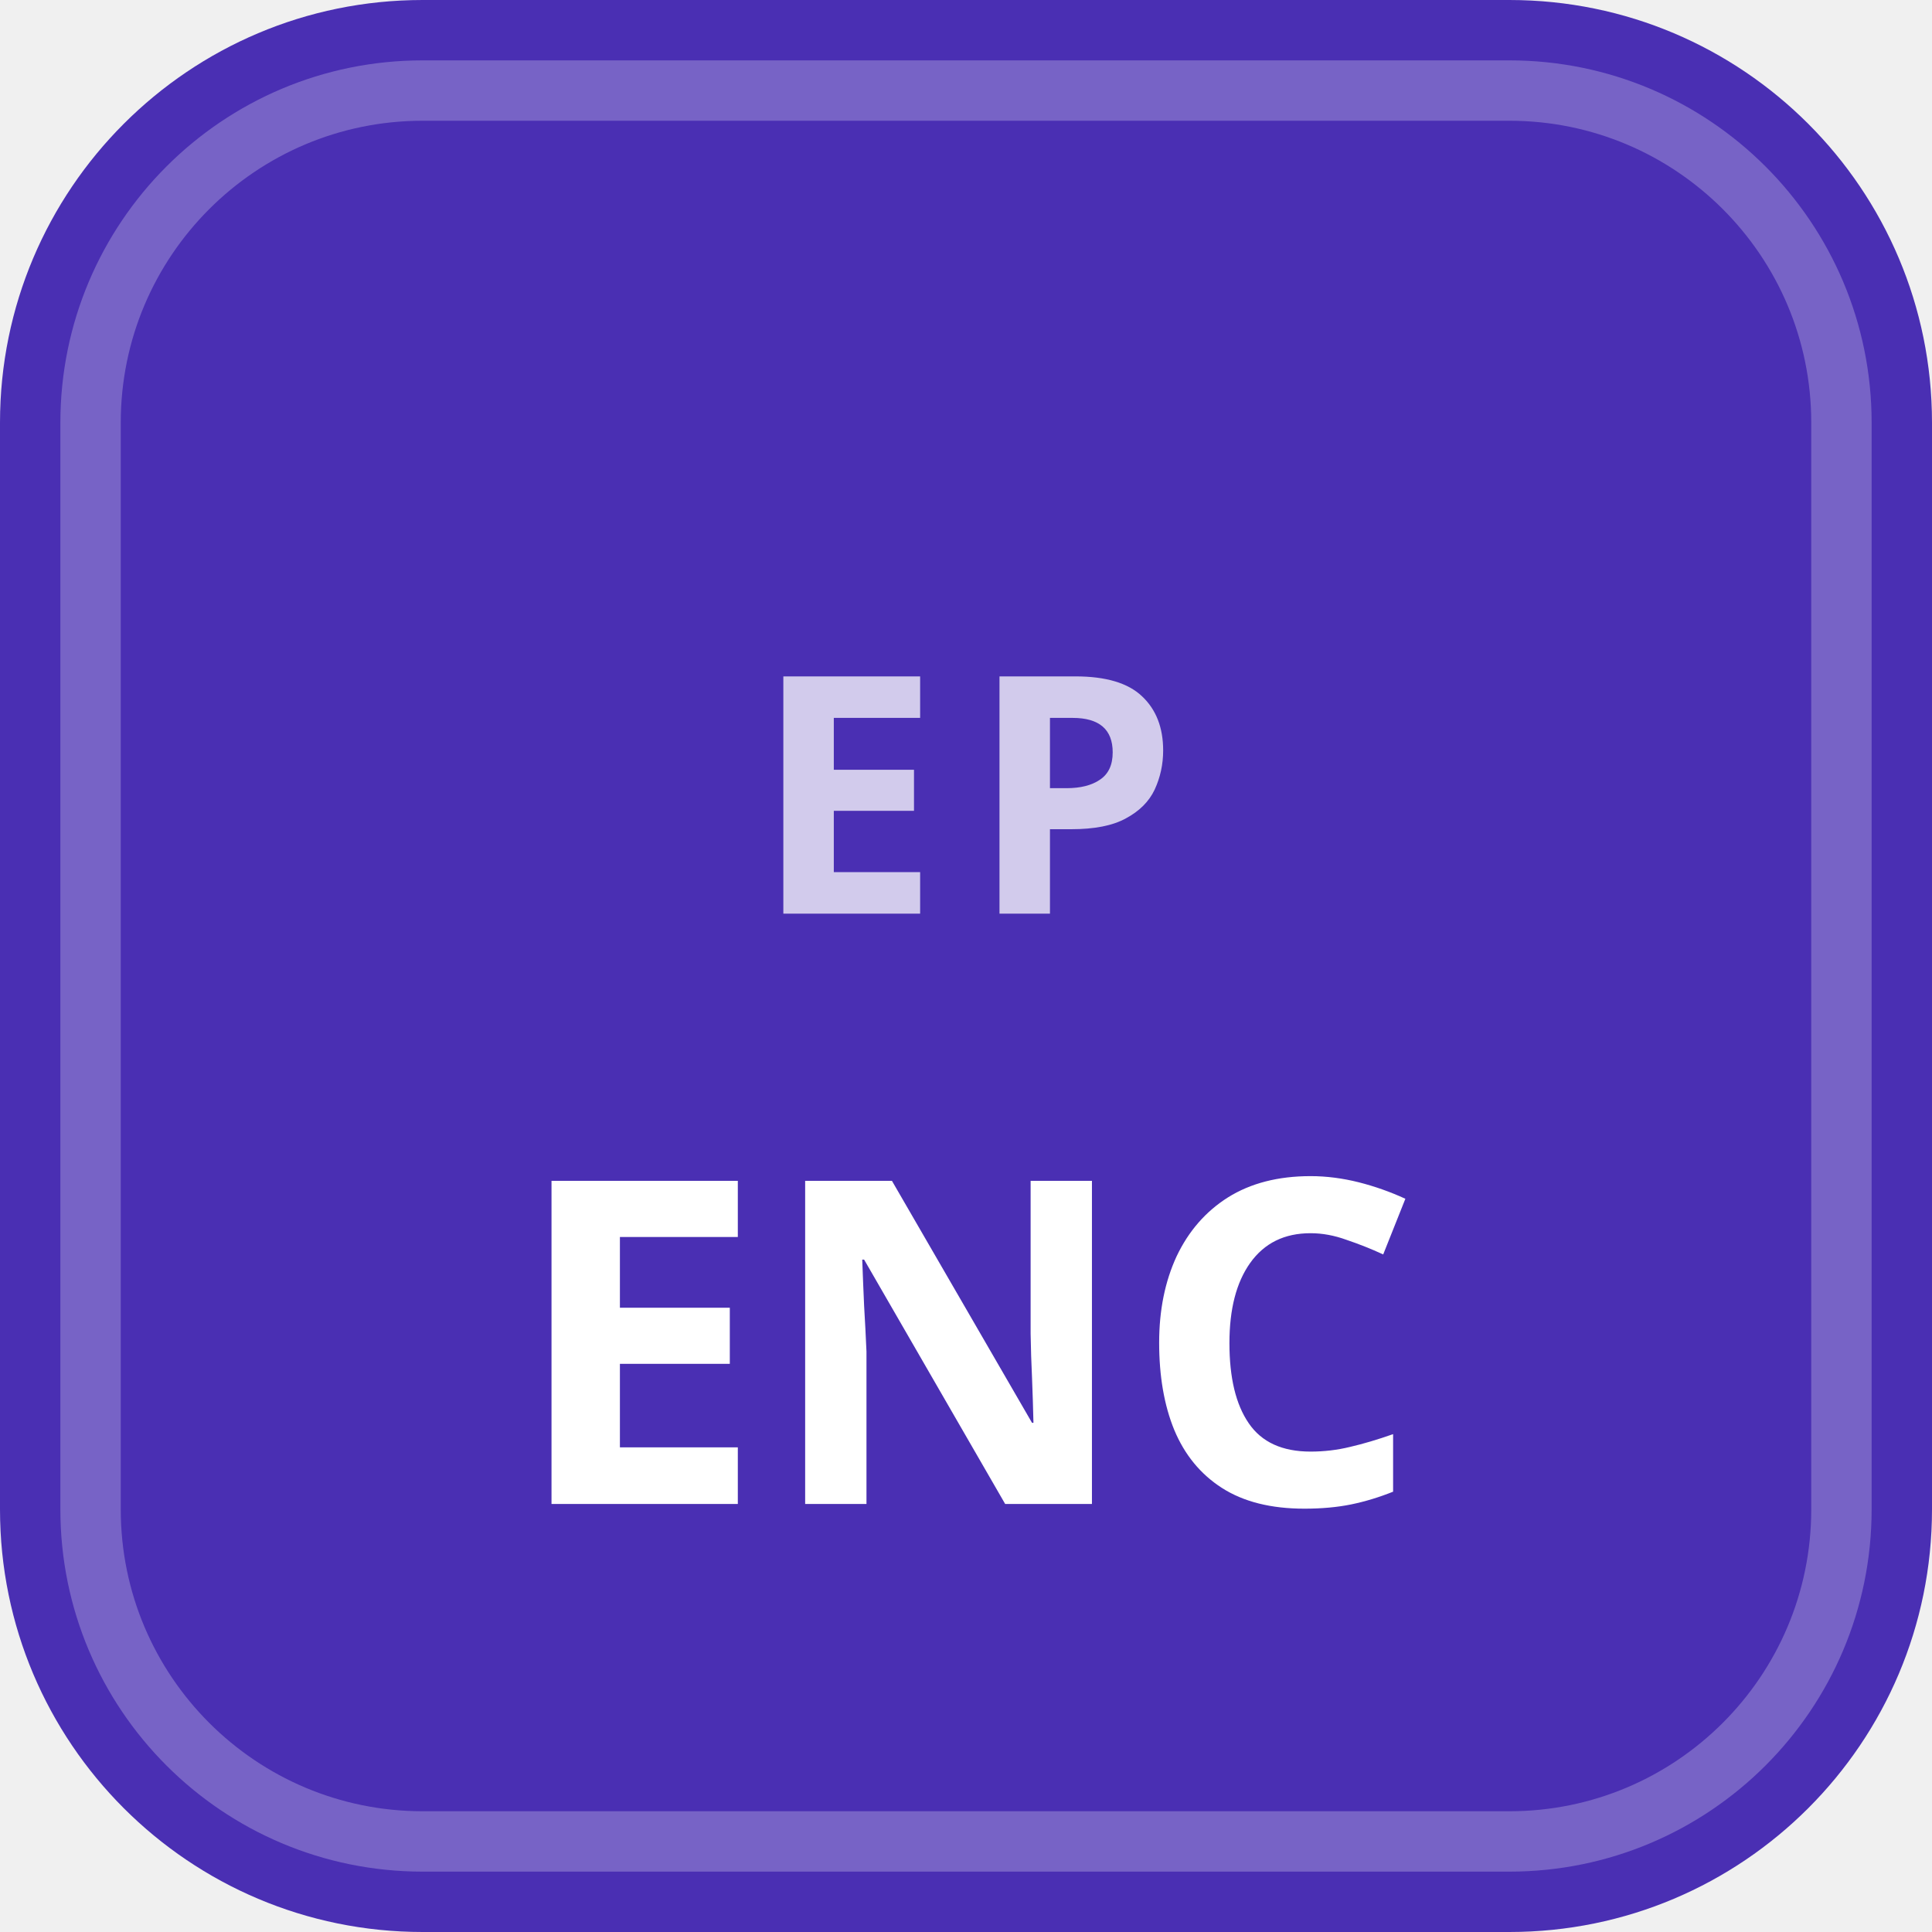
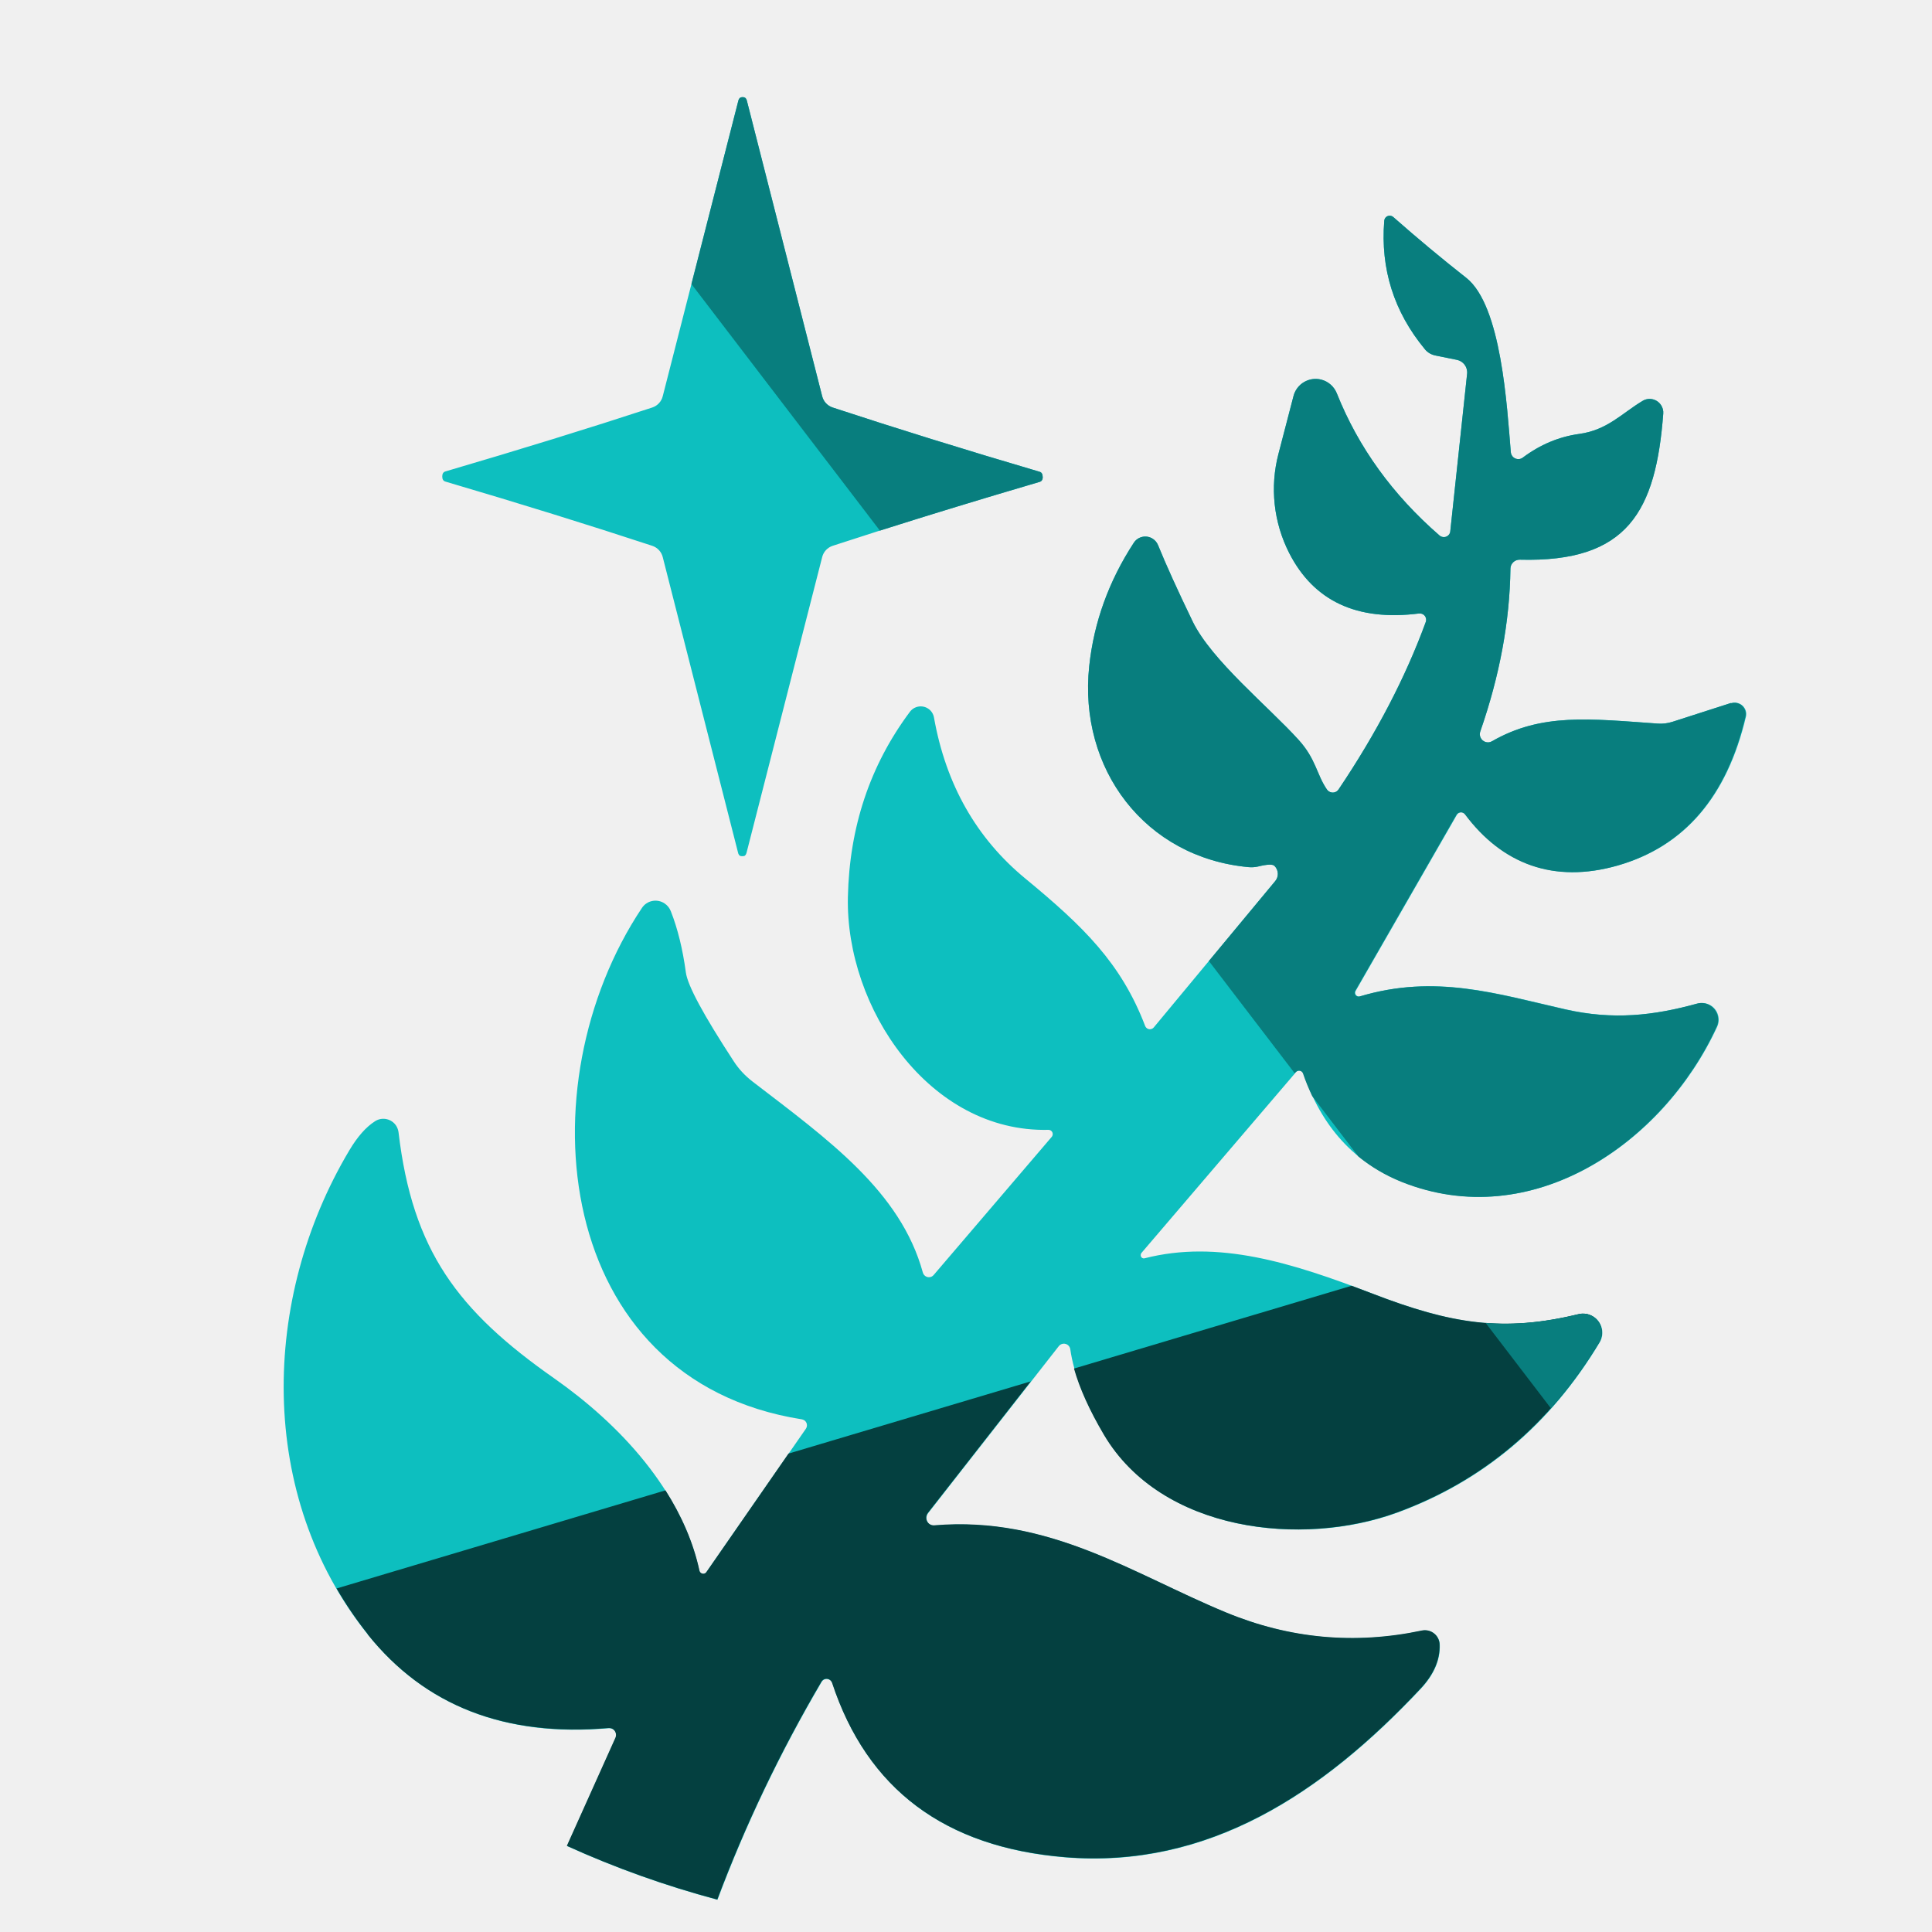
- <svg xmlns="http://www.w3.org/2000/svg" viewBox="0 0 64 64" width="64" height="64">
-   <rect width="64" height="64" rx="14" fill="#4a2fb3" />
-   <rect x="3" y="3" width="58" height="58" rx="11" fill="none" stroke="rgba(255,255,255,0.25)" stroke-width="2" />
-   <text x="32" y="26" text-anchor="middle" dominant-baseline="central" fill="rgba(255,255,255,0.75)" font-family="system-ui, sans-serif" font-size="11" font-weight="800" letter-spacing="1">EP</text>
-   <text x="32" y="44" text-anchor="middle" dominant-baseline="central" fill="#ffffff" font-family="system-ui, sans-serif" font-size="15" font-weight="900">ENC</text>
+ <svg xmlns="http://www.w3.org/2000/svg" viewBox="0 0 256 256" width="256" height="256">
+   <path d="M59.01,63.81c-.27-.08-.41-.31-.41-.67s.14-.59.41-.67c9.88-2.9,19.02-5.72,27.41-8.47.7-.23,1.23-.8,1.4-1.51l10.01-39.13c.05-.21.16-.37.28-.43.09-.04.2-.06.3-.06.09,0,.19.02.28.06.13.06.23.22.28.43l9.97,39.13c.17.71.7,1.28,1.4,1.51,8.39,2.76,17.53,5.6,27.41,8.51.27.08.41.31.41.67s-.14.59-.41.67c-9.88,2.9-19.02,5.72-27.41,8.47-.7.23-1.23.8-1.4,1.51l-10.01,39.13c-.05.21-.15.38-.28.45-.09.03-.19.04-.28.04-.11,0-.21-.01-.3-.04-.13-.07-.24-.23-.28-.45l-9.97-39.13c-.17-.71-.7-1.28-1.4-1.51-8.39-2.76-17.53-5.6-27.41-8.51ZM229.36,93.15l-7.74,2.49c-.63.2-1.29.29-1.95.24-9-.63-15.39-1.45-21.99,2.35-.26.15-.57.18-.86.08-.56-.19-.87-.8-.68-1.37,2.57-7.39,3.91-14.58,4-21.58,0,0,0-.01,0-.02.01-.66.57-1.19,1.24-1.18,14.32.39,18.03-6.43,19.01-19.36.03-.37-.06-.73-.25-1.05-.51-.86-1.62-1.15-2.47-.64-2.74,1.63-4.67,3.88-8.43,4.39-2.67.37-5.16,1.41-7.47,3.14-.15.11-.32.18-.5.19-.55.05-1.03-.36-1.08-.91-.51-6.1-1.24-19.44-5.91-23.11-3.32-2.61-6.53-5.29-9.65-8.04-.12-.11-.27-.17-.43-.19-.4-.03-.75.27-.78.68-.51,6.38,1.28,12.05,5.38,17.01.35.44.86.73,1.42.84l2.82.57c.86.17,1.45.97,1.36,1.84l-2.23,20.87c-.01.18-.08.34-.2.48-.31.36-.85.4-1.22.09-6.23-5.41-10.76-11.69-13.61-18.83-.36-.91-1.13-1.59-2.07-1.83-1.62-.41-3.27.57-3.68,2.2l-1.99,7.65c-1.15,4.4-.64,9.07,1.42,13.12,3.26,6.39,9,9.06,17.2,8.02.14-.02.28,0,.41.05.43.16.65.64.49,1.08-2.68,7.33-6.53,14.72-11.55,22.18-.06.1-.15.18-.24.25-.42.3-1,.19-1.3-.23-1.38-2-1.44-4.04-3.78-6.61-3.96-4.37-11.51-10.51-14.01-15.65-1.99-4.12-3.52-7.49-4.59-10.12-.14-.35-.39-.65-.7-.85-.85-.55-1.98-.31-2.53.55-3.3,5.07-5.27,10.51-5.89,16.3-1.46,13.65,7.39,25.4,21.12,26.66.42.04.84.01,1.24-.08,1.22-.3,1.95-.33,2.19-.08.54.54.59,1.41.1,2l-16.1,19.4c-.07.09-.16.15-.27.19-.34.14-.73-.03-.87-.38-3.19-8.36-8.22-13.22-15.88-19.54-6.48-5.34-10.52-12.45-12.1-21.32-.08-.46-.33-.88-.71-1.15-.8-.58-1.92-.4-2.5.4-5.27,7.07-8,15.25-8.2,24.52-.32,14.69,10.8,31.23,26.58,30.85.13,0,.26.05.36.13.24.2.27.56.07.8l-15.64,18.3c-.11.13-.26.23-.42.27-.44.12-.9-.15-1.02-.6-2.96-10.77-12.55-17.61-22.54-25.28-.99-.76-1.85-1.67-2.52-2.71-3.99-6.11-6.11-10.03-6.34-11.77-.42-3.09-1.08-5.79-1.99-8.1-.16-.42-.45-.79-.83-1.04-1-.67-2.35-.4-3.01.61-15.68,23.5-11.74,62.55,21.2,67.75.12.02.24.07.34.14.36.25.44.75.19,1.11l-13.18,19.01c-.07.11-.18.19-.31.22-.28.06-.56-.12-.62-.4-2.31-10.65-10.62-19.46-19.19-25.48-12.83-8.98-18.82-16.95-20.67-32.62-.04-.31-.14-.6-.3-.86-.6-.95-1.86-1.23-2.8-.63-1.19.75-2.34,2.04-3.43,3.88-11.68,19.6-12.29,45.72,2.46,64.14,7.58,9.47,18.22,13.61,31.92,12.42.15-.01.31.01.45.07.46.2.67.75.47,1.21l-6.44,14.33c6.38,2.9,13.04,5.28,19.93,7.12,3.69-9.84,8.28-19.47,13.8-28.87.09-.16.25-.29.43-.35.4-.13.84.09.98.49,4.64,14.09,14.93,21.79,30.85,23.11,18.95,1.55,34.11-8.45,47.15-22.36,1.73-1.86,2.57-3.8,2.5-5.81,0-.12-.02-.23-.04-.35-.22-1.06-1.26-1.73-2.31-1.51-8.89,1.88-17.54,1.08-25.93-2.39-12.31-5.08-23.37-12.83-38.66-11.55-.25.03-.5-.05-.7-.2-.43-.34-.51-.98-.17-1.43l17.32-22.13c.14-.18.34-.3.57-.33.47-.06.9.27.96.74.46,3.25,1.96,7.03,4.51,11.34,7.64,12.91,26.28,14.89,38.83,10.3,11.33-4.15,20.27-11.66,26.8-22.54.34-.56.44-1.24.29-1.88-.32-1.35-1.67-2.18-3.01-1.86-9.97,2.43-16.94,1.29-27.31-2.71-10.8-4.16-20.55-7.2-30.26-4.71-.13.04-.27,0-.37-.08-.18-.16-.2-.44-.05-.63l20.47-23.95c.07-.08.17-.15.27-.18.31-.1.63.06.73.36,2.38,7.03,6.73,11.81,13.04,14.34,17.2,6.9,34.64-5.04,41.77-20.54.22-.47.26-1,.13-1.5-.31-1.19-1.53-1.89-2.71-1.58-5.83,1.61-11.15,2.2-17.46.78-9.16-2.08-17.28-4.71-27.25-1.73-.14.05-.3.03-.43-.05-.24-.15-.31-.46-.16-.7l13.38-23.28c.05-.09.11-.16.19-.22.31-.23.74-.17.97.14,4.93,6.59,11.76,9.18,20.2,6.77,8.81-2.53,14.46-9.11,16.96-19.73.06-.26.05-.53-.03-.78-.24-.8-1.09-1.24-1.88-1Z" fill="#0dbfbf" />
+   <path d="M142.31,181.34l36.78-10.97c.92.34,1.84.69,2.78,1.05,10.38,4,17.34,5.14,27.31,2.71,1.34-.32,2.69.51,3.01,1.86.15.64.05,1.31-.29,1.88-6.54,10.88-15.47,18.39-26.8,22.54-12.55,4.59-31.19,2.61-38.83-10.3-1.9-3.22-3.22-6.14-3.96-8.77ZM48.71,216.55c7.58,9.47,18.22,13.61,31.92,12.42.15-.01.31.01.45.07.46.2.67.75.47,1.21l-6.44,14.33c6.38,2.9,13.04,5.28,19.93,7.12,3.69-9.84,8.28-19.47,13.8-28.87.09-.16.25-.29.43-.35.4-.13.84.09.98.49,4.64,14.09,14.93,21.79,30.85,23.11,18.95,1.55,34.11-8.45,47.15-22.36,1.73-1.86,2.57-3.8,2.5-5.81,0-.12-.02-.23-.04-.35-.22-1.06-1.26-1.73-2.31-1.51-8.89,1.88-17.54,1.08-25.93-2.39-12.31-5.08-23.37-12.83-38.66-11.55-.25.03-.5-.05-.7-.2-.43-.34-.51-.98-.17-1.43l13.64-17.44-32.1,9.57-10.87,15.68c-.07.11-.18.19-.31.22-.28.06-.56-.12-.62-.4-.82-3.79-2.42-7.35-4.5-10.63l-43.58,13c1.22,2.09,2.59,4.12,4.14,6.06Z" fill="#044040" />
+   <path d="M138.18,63.18c0,.37-.14.59-.41.67-7.49,2.2-14.55,4.35-21.18,6.46l-24.97-32.67,6.21-24.28c.05-.21.16-.37.28-.43.09-.04.2-.06.3-.06.09,0,.19.02.28.06.13.06.23.22.28.43l9.97,39.13c.17.71.7,1.28,1.4,1.51,8.39,2.76,17.53,5.6,27.41,8.51.27.08.41.31.41.67ZM229.36,93.15l-7.74,2.49c-.63.2-1.29.29-1.95.24-9-.63-15.39-1.45-21.99,2.35-.26.15-.57.18-.86.08-.56-.19-.87-.8-.68-1.37,2.57-7.39,3.91-14.58,4-21.58,0,0,0-.01,0-.02.01-.66.57-1.19,1.24-1.18,14.32.39,18.03-6.43,19.01-19.36.03-.37-.06-.73-.25-1.05-.51-.86-1.62-1.15-2.47-.64-2.74,1.63-4.67,3.88-8.43,4.39-2.67.37-5.16,1.41-7.47,3.14-.15.11-.32.18-.5.19-.55.05-1.03-.36-1.08-.91-.51-6.1-1.24-19.44-5.91-23.11-3.32-2.61-6.53-5.29-9.65-8.04-.12-.11-.27-.17-.43-.19-.4-.03-.75.27-.78.68-.51,6.38,1.28,12.05,5.38,17.01.35.44.86.73,1.42.84l2.82.57c.86.17,1.45.97,1.36,1.84l-2.23,20.87c-.01.18-.08.34-.2.48-.31.36-.85.4-1.22.09-6.23-5.41-10.76-11.69-13.61-18.83-.36-.91-1.13-1.59-2.07-1.83-1.62-.41-3.27.57-3.68,2.2l-1.99,7.65c-1.15,4.4-.64,9.07,1.42,13.12,3.26,6.39,9,9.06,17.2,8.02.14-.02.28,0,.41.05.43.16.65.64.49,1.08-2.68,7.33-6.53,14.72-11.55,22.18-.06.1-.15.18-.24.25-.42.3-1,.19-1.3-.23-1.38-2-1.44-4.04-3.78-6.61-3.96-4.37-11.51-10.51-14.01-15.65-1.99-4.12-3.52-7.49-4.59-10.12-.14-.35-.39-.65-.7-.85-.85-.55-1.98-.31-2.53.55-3.3,5.07-5.27,10.51-5.89,16.3-1.46,13.65,7.39,25.4,21.12,26.66.42.04.84.01,1.24-.08,1.22-.3,1.95-.33,2.19-.08.54.54.59,1.41.1,2l-8.8,10.6,11.37,14.87.11-.13c.07-.08.17-.15.27-.18.31-.1.63.06.73.36.35,1.05.77,2.03,1.21,2.97l6.12,8.01c1.68,1.37,3.57,2.5,5.7,3.36,17.2,6.9,34.64-5.04,41.77-20.54.22-.47.26-1,.13-1.5-.31-1.19-1.53-1.89-2.71-1.58-5.83,1.61-11.15,2.2-17.46.78-9.16-2.08-17.28-4.71-27.25-1.73-.14.05-.3.03-.43-.05-.24-.15-.31-.46-.16-.7l13.38-23.28c.05-.09.11-.16.19-.22.31-.23.74-.17.97.14,4.93,6.59,11.76,9.18,20.2,6.77,8.81-2.53,14.46-9.11,16.96-19.73.06-.26.05-.53-.03-.78-.24-.8-1.09-1.24-1.88-1ZM212.18,175.99c-.32-1.35-1.67-2.18-3.01-1.86-4.53,1.1-8.43,1.46-12.32,1.16l8.64,11.3c2.34-2.62,4.48-5.52,6.4-8.72.34-.56.44-1.24.29-1.88Z" fill="#087e7e" />
</svg>
